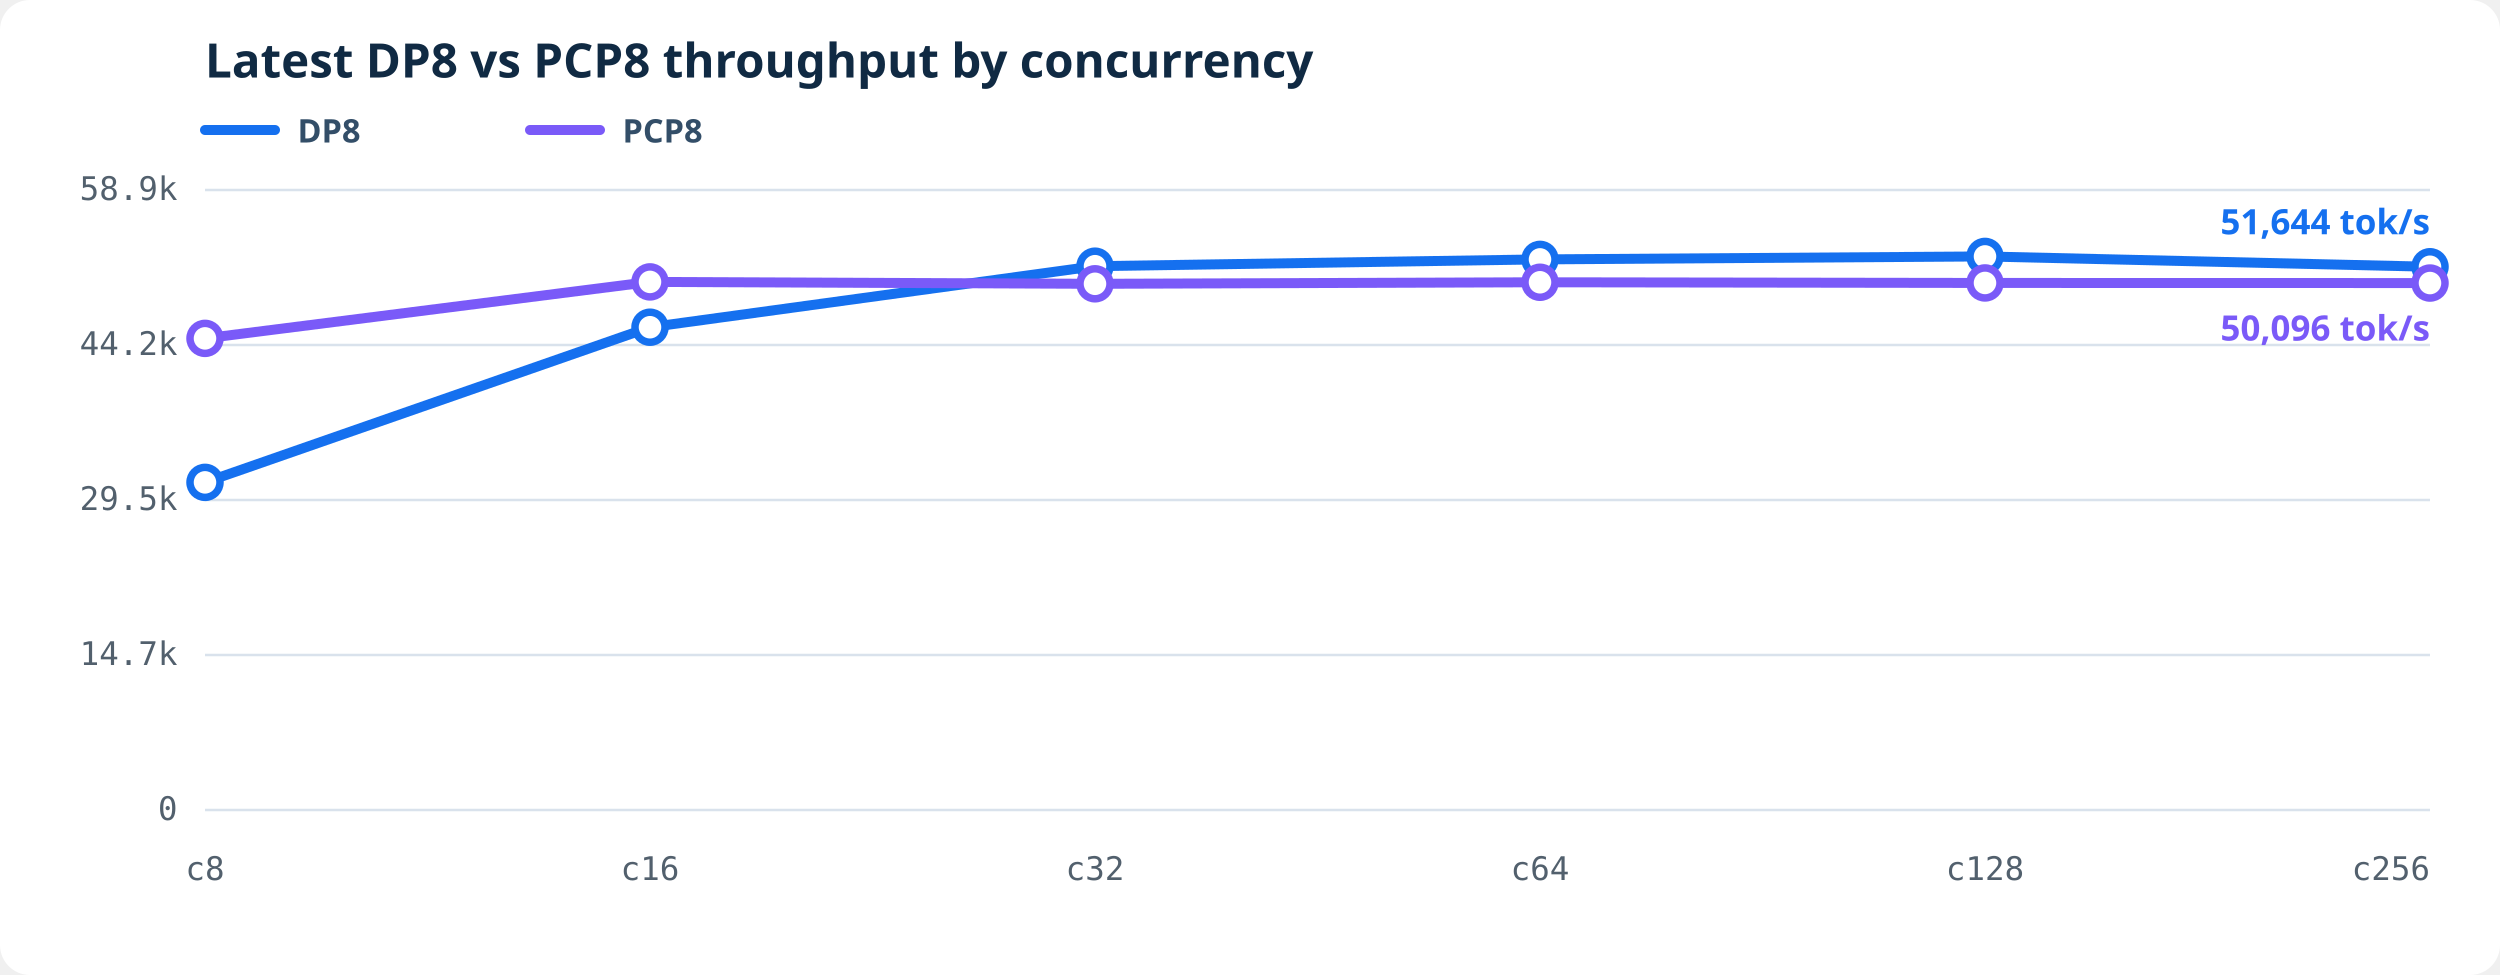
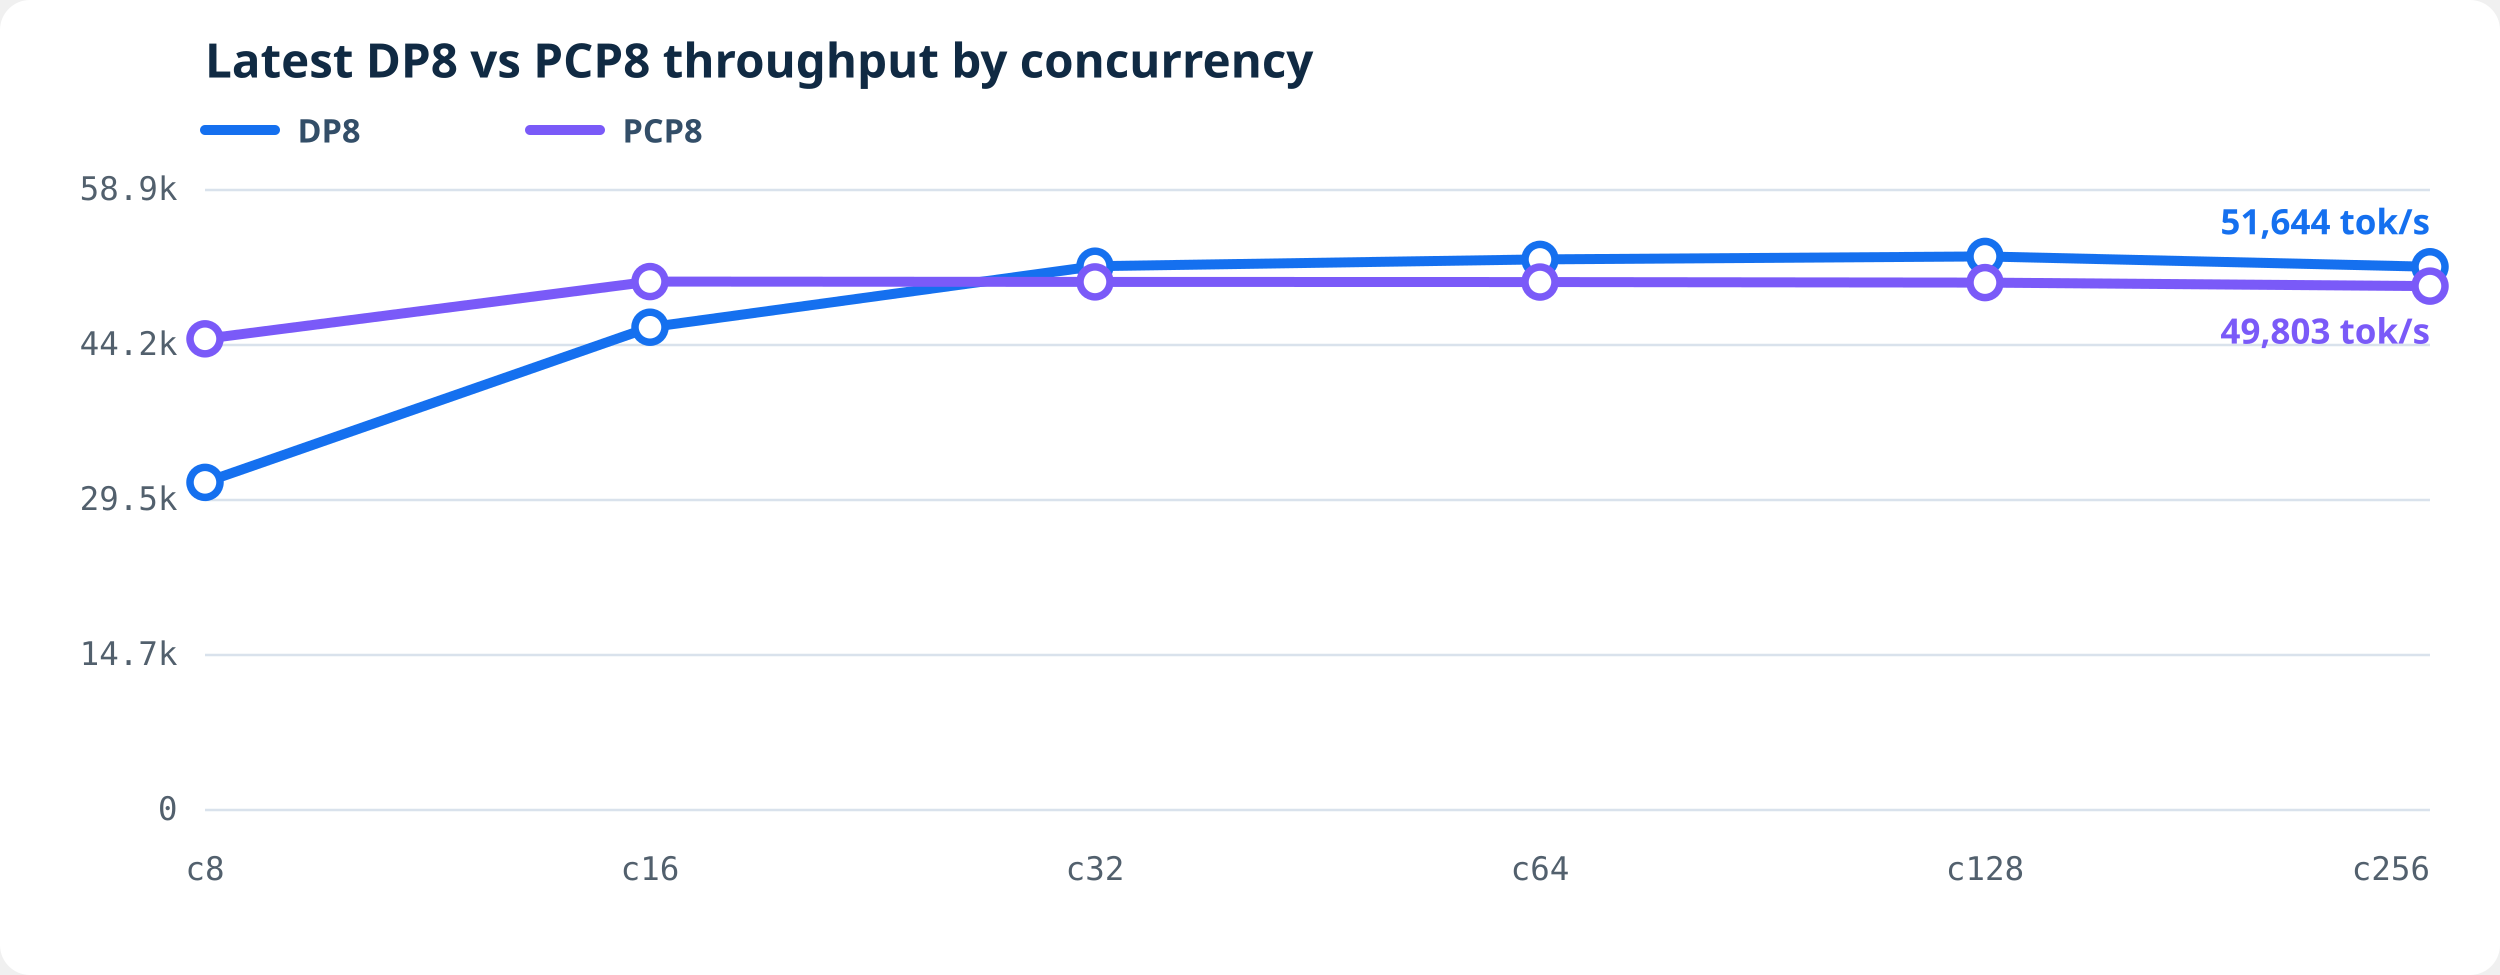
<svg xmlns="http://www.w3.org/2000/svg" viewBox="0 0 1000 390" role="img" aria-labelledby="throughput-title throughput-desc">
  <style>.bg{fill:#fff}.grid{stroke:#d9e2ec;stroke-width:1}.axis{fill:#52606d;font:13px ui-monospace,SFMono-Regular,Consolas,monospace}.heading{fill:#102a43;font:600 19px system-ui,sans-serif}.line{fill:none;stroke-width:4;stroke-linejoin:round;stroke-linecap:round}.dot{fill:#fff;stroke-width:3}.latest{stroke-width:3}.legend{fill:#334e68;font:600 13px system-ui,sans-serif}.value{font:600 14px system-ui,sans-serif}</style>
  <rect class="bg" width="1000" height="390" rx="12" />
  <text class="heading" x="82" y="31">Latest DP8 vs PCP8 throughput by concurrency</text>
  <line x1="82" y1="52" x2="110" y2="52" stroke="#1570ef" stroke-width="4" stroke-linecap="round" />
  <text class="legend" x="119" y="57">DP8</text>
  <line x1="212" y1="52" x2="240" y2="52" stroke="#7a5af8" stroke-width="4" stroke-linecap="round" />
  <text class="legend" x="249" y="57">PCP8</text>
  <line class="grid" x1="82" y1="324.00" x2="972" y2="324.00" />
  <text class="axis" text-anchor="end" x="71" y="328.00">0</text>
  <line class="grid" x1="82" y1="262.00" x2="972" y2="262.00" />
  <text class="axis" text-anchor="end" x="71" y="266.00">14.7k</text>
  <line class="grid" x1="82" y1="200.00" x2="972" y2="200.00" />
  <text class="axis" text-anchor="end" x="71" y="204.00">29.5k</text>
  <line class="grid" x1="82" y1="138.00" x2="972" y2="138.00" />
  <text class="axis" text-anchor="end" x="71" y="142.00">44.2k</text>
  <line class="grid" x1="82" y1="76.00" x2="972" y2="76.00" />
  <text class="axis" text-anchor="end" x="71" y="80.00">58.9k</text>
  <text class="axis" text-anchor="middle" x="82.00" y="352">c8</text>
  <text class="axis" text-anchor="middle" x="260.00" y="352">c16</text>
  <text class="axis" text-anchor="middle" x="438.00" y="352">c32</text>
  <text class="axis" text-anchor="middle" x="616.00" y="352">c64</text>
  <text class="axis" text-anchor="middle" x="794.00" y="352">c128</text>
  <text class="axis" text-anchor="end" x="972.00" y="352">c256</text>
  <polyline class="line" stroke="#1570ef" points="82.00,192.95 260.00,130.89 438.00,106.48 616.00,103.76 794.00,102.57 972.00,106.70" />
  <circle class="dot" fill="#fff" stroke="#1570ef" cx="82.00" cy="192.95" r="6" />
  <circle class="dot" fill="#fff" stroke="#1570ef" cx="260.00" cy="130.89" r="6" />
  <circle class="dot" fill="#fff" stroke="#1570ef" cx="438.00" cy="106.48" r="6" />
  <circle class="dot" fill="#fff" stroke="#1570ef" cx="616.00" cy="103.76" r="6" />
  <circle class="dot" fill="#fff" stroke="#1570ef" cx="794.00" cy="102.57" r="6" />
  <circle class="dot latest" fill="#1570ef" stroke="#1570ef" cx="972.00" cy="106.70" r="6" />
  <text class="value" fill="#1570ef" text-anchor="end" x="972.00" y="93.70">51,644 tok/s</text>
-   <polyline class="line" stroke="#7a5af8" points="82.00,135.35 260.00,112.76 438.00,113.52 616.00,112.91 794.00,113.18 972.00,113.22" />
-   <circle class="dot" fill="#fff" stroke="#7a5af8" cx="82.00" cy="135.35" r="6" />
-   <circle class="dot" fill="#fff" stroke="#7a5af8" cx="260.00" cy="112.76" r="6" />
-   <circle class="dot" fill="#fff" stroke="#7a5af8" cx="438.00" cy="113.52" r="6" />
-   <circle class="dot" fill="#fff" stroke="#7a5af8" cx="616.00" cy="112.91" r="6" />
-   <circle class="dot" fill="#fff" stroke="#7a5af8" cx="794.00" cy="113.18" r="6" />
-   <circle class="dot latest" fill="#7a5af8" stroke="#7a5af8" cx="972.00" cy="113.22" r="6" />
-   <text class="value" fill="#7a5af8" text-anchor="end" x="972.00" y="136.22">50,096 tok/s</text>
+   <polyline class="line" stroke="#7a5af8" points="82.00,135.53 260.00,112.63 438.00,112.76 616.00,112.82 794.00,113.04 972.00,114.45" />
+   <circle class="dot" fill="#fff" stroke="#7a5af8" cx="82.00" cy="135.53" r="6" />
+   <circle class="dot" fill="#fff" stroke="#7a5af8" cx="260.00" cy="112.63" r="6" />
+   <circle class="dot" fill="#fff" stroke="#7a5af8" cx="438.00" cy="112.76" r="6" />
+   <circle class="dot" fill="#fff" stroke="#7a5af8" cx="616.00" cy="112.82" r="6" />
+   <circle class="dot" fill="#fff" stroke="#7a5af8" cx="794.00" cy="113.04" r="6" />
+   <circle class="dot latest" fill="#7a5af8" stroke="#7a5af8" cx="972.00" cy="114.45" r="6" />
+   <text class="value" fill="#7a5af8" text-anchor="end" x="972.00" y="137.45">49,803 tok/s</text>
</svg>
